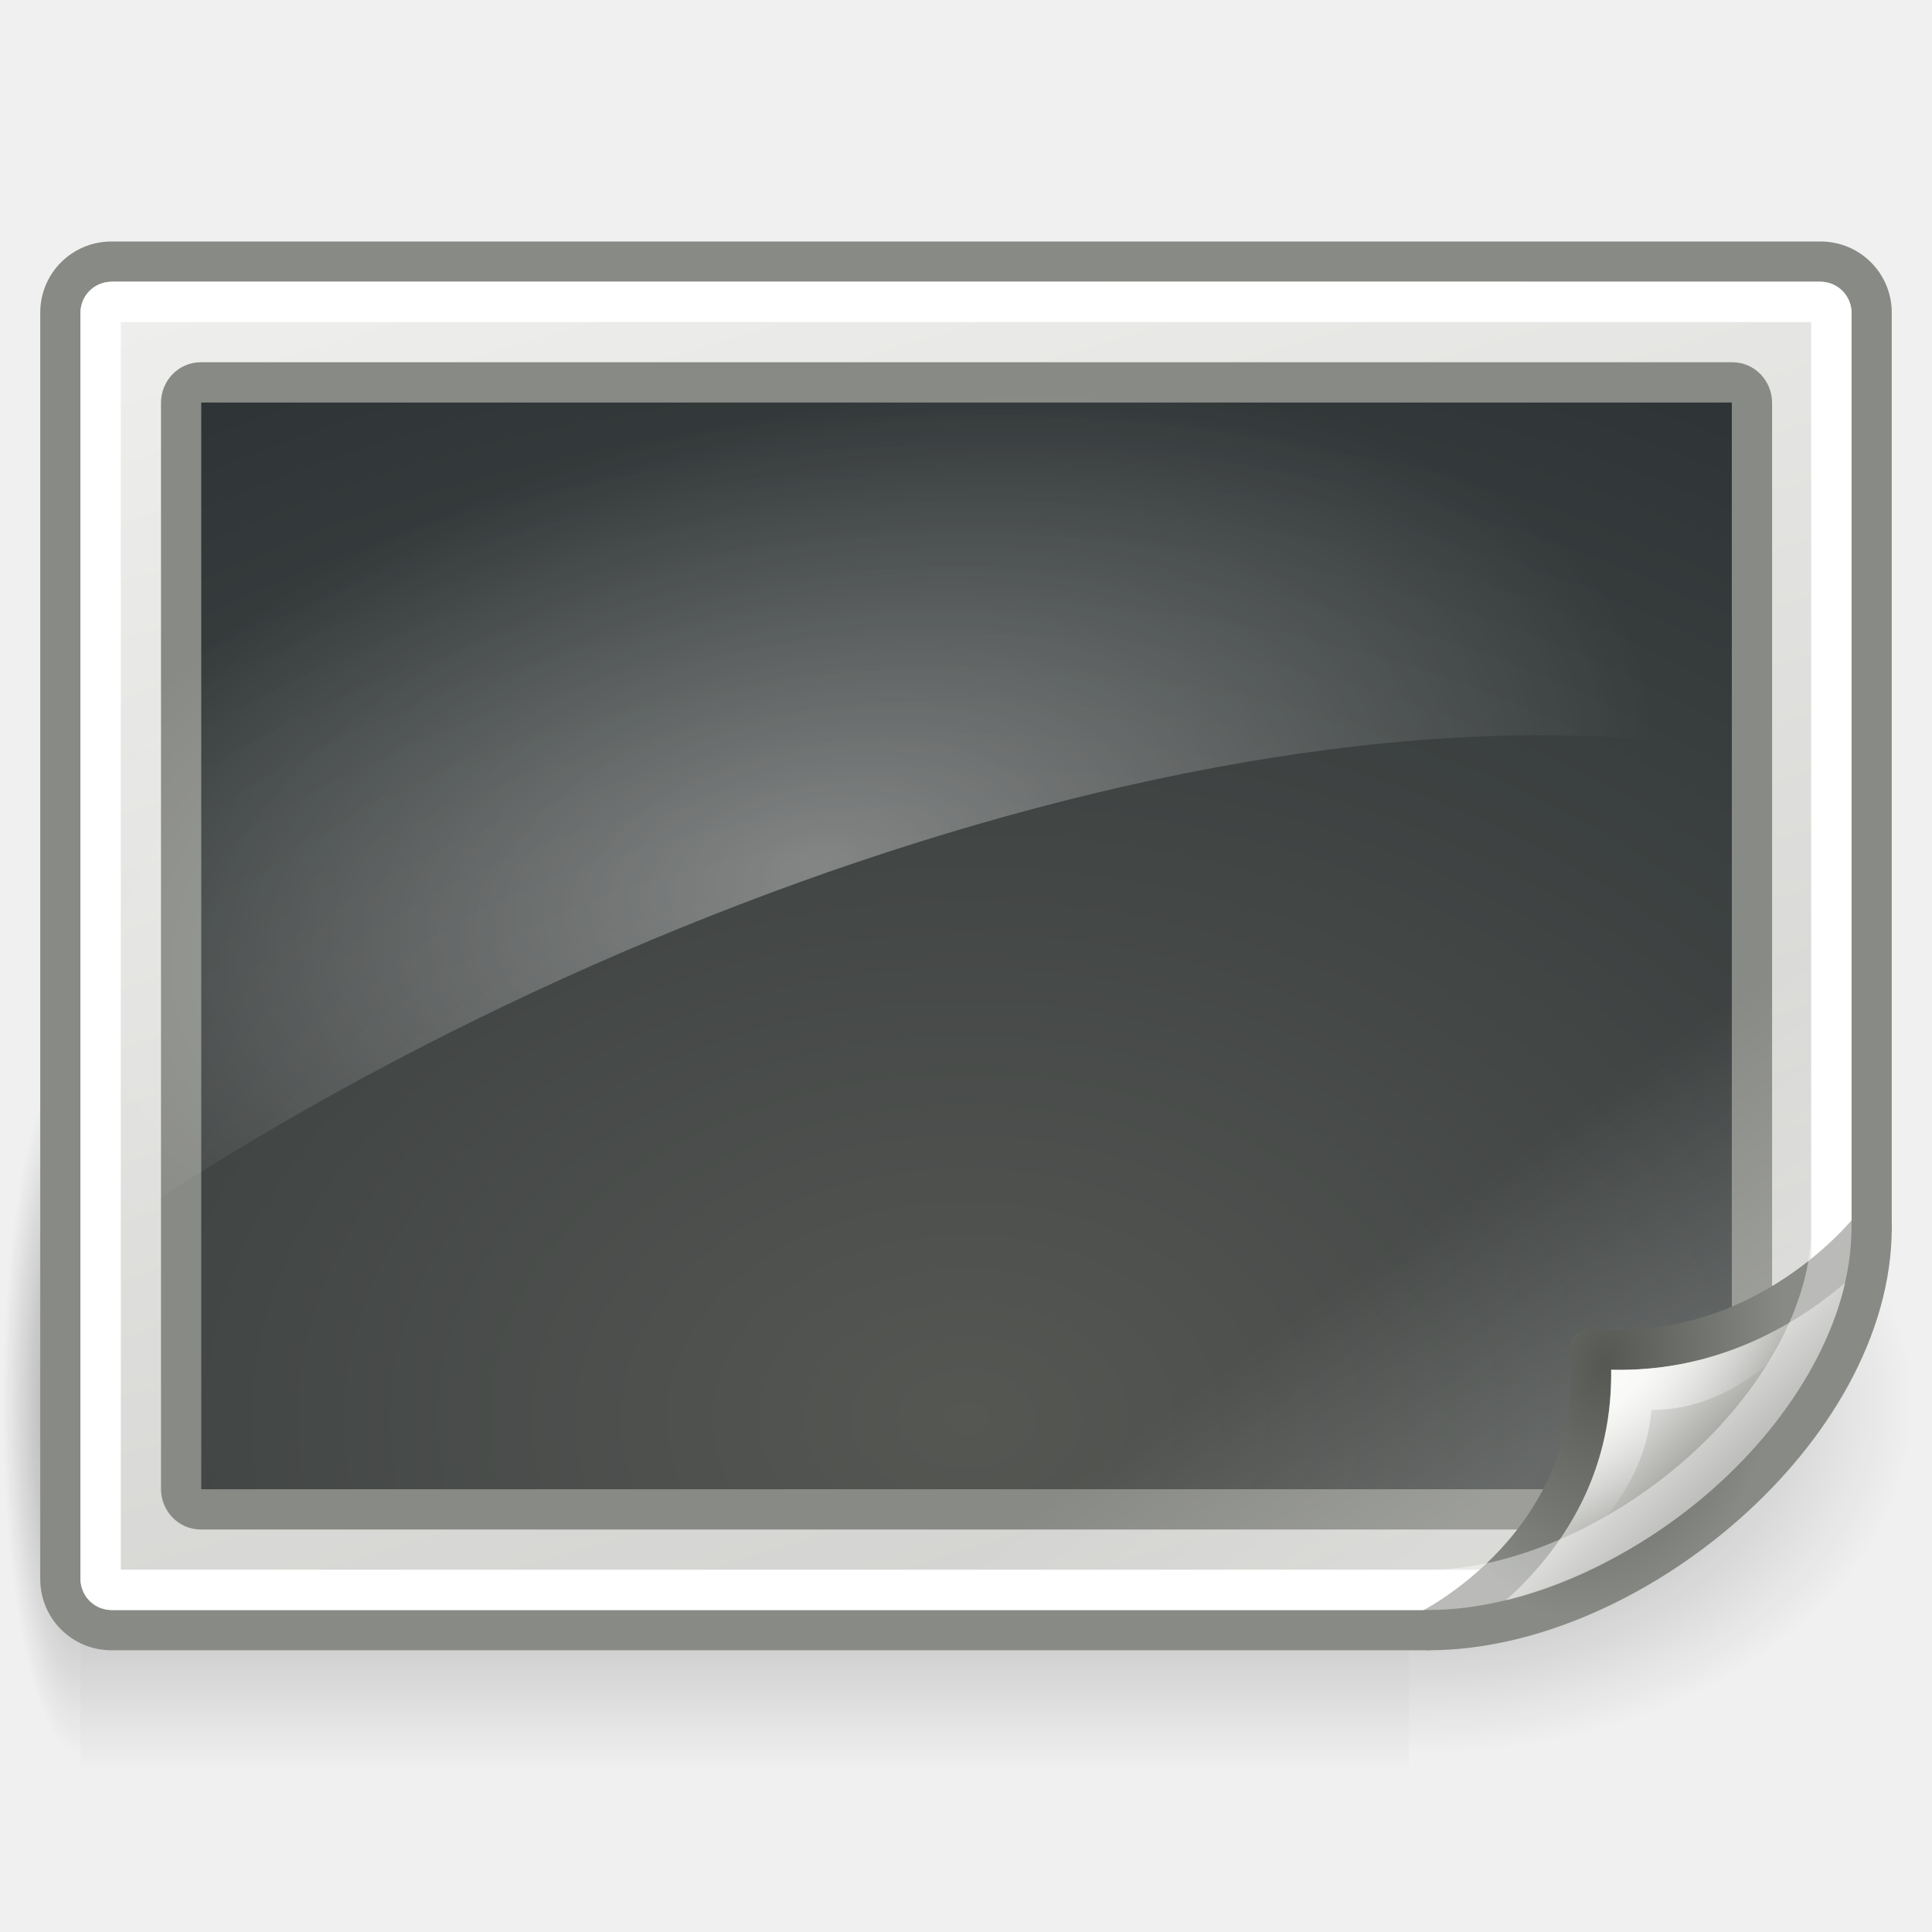
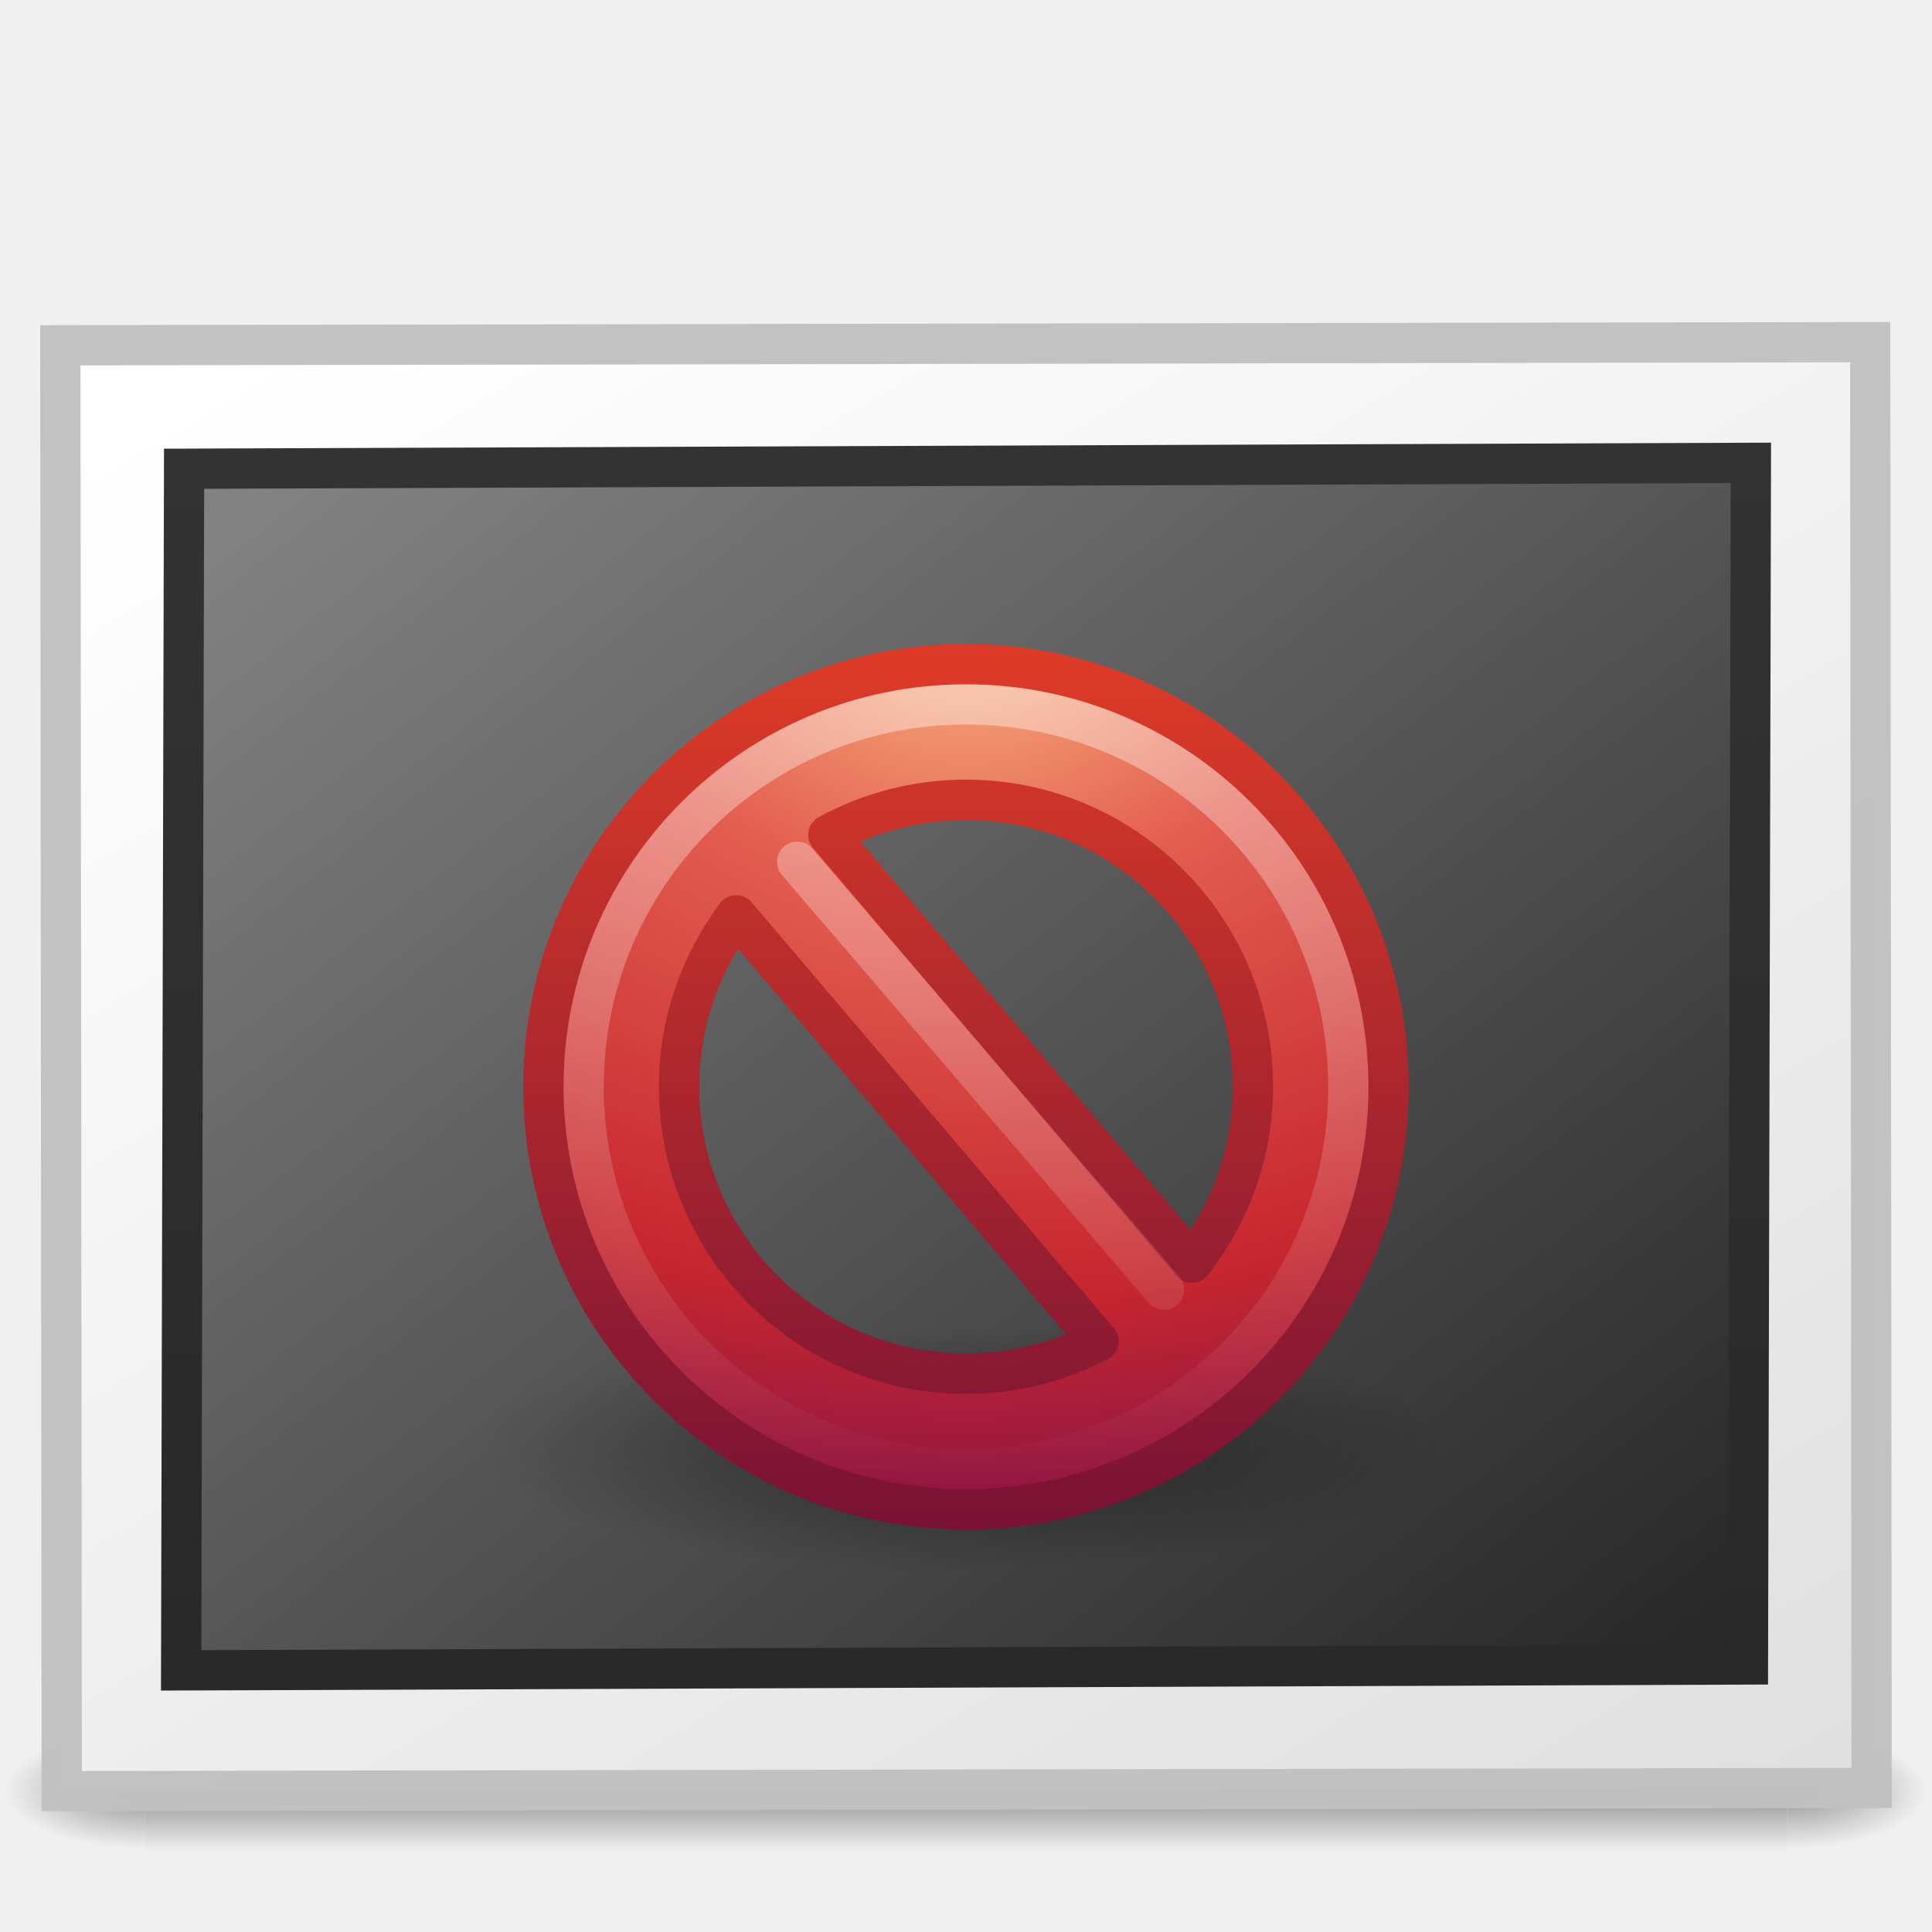
- <svg xmlns="http://www.w3.org/2000/svg" xmlns:xlink="http://www.w3.org/1999/xlink" width="48px" height="48px" id="svg1306">
-   <defs id="defs1308">
-     <linearGradient id="linearGradient6346">
-       <stop style="stop-color:#555753;stop-opacity:1" offset="0" id="stop6348" />
-       <stop style="stop-color:#2e3436;stop-opacity:1" offset="1" id="stop6350" />
+ <svg xmlns="http://www.w3.org/2000/svg" xmlns:xlink="http://www.w3.org/1999/xlink" version="1.0" width="48" height="48" id="svg3268">
+   <defs id="defs3270">
+     <radialGradient cx="605.714" cy="486.648" r="117.143" fx="605.714" fy="486.648" id="radialGradient19613" xlink:href="#linearGradient5060" gradientUnits="userSpaceOnUse" gradientTransform="matrix(0.02891661,0,0,0.01235294,26.9731,38.47085)" />
+     <linearGradient id="linearGradient5060">
+       <stop id="stop5062" style="stop-color:#000000;stop-opacity:1" offset="0" />
+       <stop id="stop5064" style="stop-color:#000000;stop-opacity:0" offset="1" />
    </linearGradient>
-     <linearGradient id="linearGradient5060">
-       <stop style="stop-color:black;stop-opacity:1;" offset="0" id="stop5062" />
-       <stop style="stop-color:black;stop-opacity:0;" offset="1" id="stop5064" />
+     <radialGradient cx="605.714" cy="486.648" r="117.143" fx="605.714" fy="486.648" id="radialGradient19616" xlink:href="#linearGradient5060" gradientUnits="userSpaceOnUse" gradientTransform="matrix(-0.0289166,0,0,0.01235294,21.02689,38.47085)" />
+     <linearGradient id="linearGradient5048">
+       <stop id="stop5050" style="stop-color:#000000;stop-opacity:0" offset="0" />
+       <stop id="stop5056" style="stop-color:#000000;stop-opacity:1" offset="0.5" />
+       <stop id="stop5052" style="stop-color:#000000;stop-opacity:0" offset="1" />
    </linearGradient>
-     <linearGradient id="linearGradient5048">
-       <stop style="stop-color:black;stop-opacity:0;" offset="0" id="stop5050" />
-       <stop id="stop5056" offset="0.5" style="stop-color:black;stop-opacity:1;" />
-       <stop style="stop-color:black;stop-opacity:0;" offset="1" id="stop5052" />
+     <linearGradient x1="302.857" y1="366.648" x2="302.857" y2="609.505" id="linearGradient19619" xlink:href="#linearGradient5048" gradientUnits="userSpaceOnUse" gradientTransform="matrix(0.08449704,0,0,0.01235294,-6.539646,38.47082)" />
+     <linearGradient id="linearGradient259-942">
+       <stop id="stop3802" style="stop-color:#ffffff;stop-opacity:1" offset="0" />
+       <stop id="stop3804" style="stop-color:#e0e0e0;stop-opacity:1" offset="1" />
    </linearGradient>
-     <linearGradient id="linearGradient6431">
-       <stop style="stop-color:#ffffff;stop-opacity:1;" offset="0" id="stop6433" />
-       <stop style="stop-color:#ffffff;stop-opacity:0;" offset="1" id="stop6435" />
+     <linearGradient x1="108.265" y1="110.281" x2="25.818" y2="14.029" id="linearGradient19610" xlink:href="#linearGradient259-942" gradientUnits="userSpaceOnUse" gradientTransform="matrix(0.5066363,0,0,0.3512482,-58.33808,-49.08599)" />
+     <linearGradient id="linearGradient3610-302">
+       <stop id="stop3796" style="stop-color:#333333;stop-opacity:1" offset="0" />
+       <stop id="stop3798" style="stop-color:#292929;stop-opacity:1" offset="1" />
    </linearGradient>
-     <linearGradient id="linearGradient6390">
-       <stop style="stop-color:#ffffff;stop-opacity:1" offset="0" id="stop6392" />
-       <stop style="stop-color:#ffffff;stop-opacity:0;" offset="1" id="stop6394" />
+     <linearGradient x1="-24.032" y1="-13.091" x2="-24.098" y2="-40.164" id="linearGradient19607" xlink:href="#linearGradient3610-302" gradientUnits="userSpaceOnUse" gradientTransform="matrix(1.114285,0,0,1.111111,2.751443,3.510343)" />
+     <linearGradient id="linearGradient4157-401-351">
+       <stop id="stop3790" style="stop-color:#262626;stop-opacity:1" offset="0" />
+       <stop id="stop3792" style="stop-color:#828282;stop-opacity:1" offset="1" />
    </linearGradient>
-     <linearGradient id="linearGradient6374">
-       <stop style="stop-color:#555753;stop-opacity:1;" offset="0" id="stop6376" />
-       <stop style="stop-color:#888a85;stop-opacity:1" offset="1" id="stop6378" />
+     <linearGradient x1="28.938" y1="17.333" x2="105.365" y2="92.824" id="linearGradient19605" xlink:href="#linearGradient4157-401-351" gradientUnits="userSpaceOnUse" gradientTransform="matrix(0.4908393,0,0,0.3803351,-57.35713,-48.33839)" />
+     <linearGradient id="linearGradient3781">
+       <stop id="stop3783" style="stop-color:#ffffff;stop-opacity:1" offset="0" />
+       <stop id="stop3785" style="stop-color:#ffffff;stop-opacity:0" offset="1" />
    </linearGradient>
-     <linearGradient id="linearGradient6366">
-       <stop style="stop-color:#ffffff;stop-opacity:1;" offset="0" id="stop6368" />
-       <stop style="stop-color:#ffffff;stop-opacity:0;" offset="1" id="stop6370" />
+     <linearGradient x1="24.481" y1="5.081" x2="24.481" y2="45.074" id="linearGradient2494" xlink:href="#linearGradient3781" gradientUnits="userSpaceOnUse" gradientTransform="matrix(0.5384199,0,0,0.5384199,-0.922077,-1.460498)" />
+     <linearGradient id="linearGradient4873">
+       <stop id="stop4875" style="stop-color:#ffffff;stop-opacity:1" offset="0" />
+       <stop id="stop4877" style="stop-color:#ffffff;stop-opacity:0" offset="1" />
    </linearGradient>
-     <linearGradient id="linearGradient6327">
-       <stop style="stop-color:#888a85;stop-opacity:1" offset="0" id="stop6329" />
-       <stop style="stop-color:#eeeeec;stop-opacity:1" offset="1" id="stop6331" />
+     <linearGradient x1="63.397" y1="-12.489" x2="63.397" y2="5.468" id="linearGradient2497" xlink:href="#linearGradient4873" gradientUnits="userSpaceOnUse" gradientTransform="matrix(1.086273,0,0,1.086248,-55.56661,15.81364)" />
+     <linearGradient id="linearGradient2490">
+       <stop id="stop2492" style="stop-color:#791235;stop-opacity:1" offset="0" />
+       <stop id="stop2494" style="stop-color:#dd3b27;stop-opacity:1" offset="1" />
    </linearGradient>
-     <linearGradient xlink:href="#linearGradient6327" id="linearGradient6333" x1="42.999" y1="36.812" x2="40.621" y2="34.434" gradientUnits="userSpaceOnUse" />
-     <linearGradient xlink:href="#linearGradient6327" id="linearGradient6360" x1="61.181" y1="137.976" x2="20.421" y2="2.675" gradientUnits="userSpaceOnUse" />
-     <linearGradient xlink:href="#linearGradient6366" id="linearGradient6372" x1="38.909" y1="35.96" x2="35.033" y2="30.679" gradientUnits="userSpaceOnUse" />
-     <radialGradient xlink:href="#linearGradient6374" id="radialGradient6382" cx="39.437" cy="34.339" fx="39.437" fy="34.339" r="6" gradientTransform="matrix(0.1875,-1.053432,0.7180811,0.127811,7.822709,71.03043)" gradientUnits="userSpaceOnUse" />
-     <radialGradient xlink:href="#linearGradient6390" id="radialGradient6396" cx="20.237" cy="25.043" fx="20.237" fy="25.043" r="22" gradientTransform="matrix(0.9409062,-0.2066504,0.109821,0.5000295,-1.554406,13.21956)" gradientUnits="userSpaceOnUse" />
-     <radialGradient xlink:href="#linearGradient6431" id="radialGradient6437" cx="40.18" cy="34.08" fx="40.18" fy="34.08" r="4.125" gradientTransform="matrix(1,0,0,0.9356061,0,2.307114)" gradientUnits="userSpaceOnUse" />
-     <radialGradient xlink:href="#linearGradient5060" id="radialGradient6909" gradientUnits="userSpaceOnUse" gradientTransform="matrix(-1.6064769e-2,0,0,7.4117646e-2,11.6816,-1.175078)" cx="605.714" cy="486.648" fx="605.714" fy="486.648" r="117.143" />
-     <radialGradient xlink:href="#linearGradient5060" id="radialGradient6912" gradientUnits="userSpaceOnUse" gradientTransform="matrix(0.1044211,0,0,7.4117646e-2,-27.93045,-1.175078)" cx="605.714" cy="486.648" fx="605.714" fy="486.648" r="117.143" />
-     <linearGradient xlink:href="#linearGradient5048" id="linearGradient6915" gradientUnits="userSpaceOnUse" gradientTransform="matrix(6.8343196e-2,0,0,7.4117646e-2,-6.201183,-1.175078)" x1="302.857" y1="366.648" x2="302.857" y2="609.505" />
-     <radialGradient xlink:href="#linearGradient6346" id="radialGradient6352" cx="24.014" cy="39.718" fx="24.014" fy="39.718" r="20.014" gradientTransform="matrix(2.003223,0,0,1.451356,-24.09092,-22.39475)" gradientUnits="userSpaceOnUse" />
+     <linearGradient x1="18.379" y1="44.98" x2="18.379" y2="3.082" id="linearGradient2502" xlink:href="#linearGradient2490" gradientUnits="userSpaceOnUse" gradientTransform="matrix(0.5160413,0,0,0.5160413,-0.384991,-0.3849911)" />
+     <linearGradient id="linearGradient3242">
+       <stop id="stop3244" style="stop-color:#f8b17e;stop-opacity:1" offset="0" />
+       <stop id="stop3246" style="stop-color:#e35d4f;stop-opacity:1" offset="0.262" />
+       <stop id="stop3248" style="stop-color:#c6262e;stop-opacity:1" offset="0.661" />
+       <stop id="stop3250" style="stop-color:#690b54;stop-opacity:1" offset="1" />
+     </linearGradient>
+     <radialGradient cx="23.896" cy="3.99" r="20.397" fx="23.896" fy="3.99" id="radialGradient2500" xlink:href="#linearGradient3242" gradientUnits="userSpaceOnUse" gradientTransform="matrix(0,1.231614,-1.625708,0,18.48658,-28.72078)" />
+     <linearGradient id="linearGradient8838">
+       <stop id="stop8840" style="stop-color:#000000;stop-opacity:1" offset="0" />
+       <stop id="stop8842" style="stop-color:#000000;stop-opacity:0" offset="1" />
+     </linearGradient>
+     <radialGradient cx="62.625" cy="4.625" r="10.625" fx="62.625" fy="4.625" id="radialGradient2478" xlink:href="#linearGradient8838" gradientUnits="userSpaceOnUse" gradientTransform="matrix(1.129412,0,0,0.2823525,-58.72941,19.69412)" />
  </defs>
  <g id="layer1">
-     <g id="g6917">
-       <rect y="26" x="2" height="18" width="33" id="rect6057" style="opacity:0.392;color:#000000;fill:url(#linearGradient6915);fill-opacity:1;fill-rule:nonzero;stroke:none;stroke-width:1;stroke-linecap:round;stroke-linejoin:miter;marker:none;marker-start:none;marker-mid:none;marker-end:none;stroke-miterlimit:4;stroke-dasharray:none;stroke-dashoffset:0;stroke-opacity:1;visibility:visible;display:inline;overflow:visible" />
-       <path id="path6059" d="M 35,26.001 C 35,26.001 35,44 35,44 C 37.31,44.014 40.033,43.272 42.39,42.027 C 45.519,40.374 48,37.833 48,34.999 C 48,30.031 41.999,26.001 35,26.001 z " style="opacity:0.402;color:#000000;fill:url(#radialGradient6912);fill-opacity:1;fill-rule:nonzero;stroke:none;stroke-width:1;stroke-linecap:round;stroke-linejoin:miter;marker:none;marker-start:none;marker-mid:none;marker-end:none;stroke-miterlimit:4;stroke-dasharray:none;stroke-dashoffset:0;stroke-opacity:1;visibility:visible;display:inline;overflow:visible" />
-       <path style="opacity:0.402;color:#000000;fill:url(#radialGradient6909);fill-opacity:1;fill-rule:nonzero;stroke:none;stroke-width:1;stroke-linecap:round;stroke-linejoin:miter;marker:none;marker-start:none;marker-mid:none;marker-end:none;stroke-miterlimit:4;stroke-dasharray:none;stroke-dashoffset:0;stroke-opacity:1;visibility:visible;display:inline;overflow:visible" d="M 2,26.001 C 2,26.001 2,44 2,44 C 1.173,44.034 1.3577825e-06,39.967 1.3577825e-06,34.999 C 1.3577825e-06,30.031 0.923,26.001 2,26.001 z " id="path6061" />
+     <g id="g3257" style="opacity:0.4">
+       <rect width="40.8" height="3" x="3.6" y="43" id="rect2879" style="fill:url(#linearGradient19619);fill-opacity:1;fill-rule:nonzero;stroke:none;stroke-width:1;marker:none;visibility:visible;display:inline;overflow:visible" />
+       <path d="m 3.6,43 c 0,0 0,3 0,3 C 2.111,46.006 0,45.328 0,44.5 0,43.672 1.662,43 3.6,43 z" id="path2881" style="fill:url(#radialGradient19616);fill-opacity:1;fill-rule:nonzero;stroke:none;stroke-width:1;marker:none;visibility:visible;display:inline;overflow:visible" />
+       <path d="m 44.4,43 c 0,0 0,3 0,3 1.489,0.006 3.6,-0.672 3.6,-1.5 0,-0.828 -1.662,-1.5 -3.6,-1.5 z" id="path2883" style="fill:url(#radialGradient19613);fill-opacity:1;fill-rule:nonzero;stroke:none;stroke-width:1;marker:none;visibility:visible;display:inline;overflow:visible" />
    </g>
-     <path style="fill:url(#linearGradient6360);fill-opacity:1.0;stroke:#888a85;stroke-width:1;stroke-linecap:round;stroke-linejoin:round;stroke-miterlimit:4;stroke-dashoffset:0;stroke-opacity:1" d="M 2.768,6.5 L 45.232,6.5 C 45.935,6.5 46.5,7.065 46.5,7.768 L 46.5,30.5 C 46.5,31.202 36.202,40.5 35.5,40.5 L 2.768,40.5 C 2.065,40.5 1.5,39.935 1.5,39.232 L 1.5,7.768 C 1.5,7.065 2.065,6.5 2.768,6.5 z " id="rect5350" />
-     <path style="fill:url(#radialGradient6352);fill-opacity:1.0;stroke:#888a85;stroke-width:1;stroke-linecap:round;stroke-linejoin:round;stroke-miterlimit:4;stroke-dashoffset:0;stroke-opacity:1" d="M 4.987,9.5 L 43.04,9.5 C 43.31,9.5 43.527,9.728 43.527,10.01 L 43.527,33.99 L 40.04,37.5 L 4.987,37.5 C 4.717,37.5 4.5,37.272 4.5,36.99 L 4.5,10.01 C 4.5,9.728 4.717,9.5 4.987,9.5 z " id="rect2063" />
-     <path style="opacity:0.172;fill:url(#linearGradient6372);fill-opacity:1;stroke:none;stroke-width:1;stroke-linecap:round;stroke-linejoin:round;stroke-miterlimit:4;stroke-dashoffset:0;stroke-opacity:1" d="M 14.781,40 L 35.406,40 C 35.416,39.996 35.423,39.996 35.469,39.969 C 35.56,39.914 35.708,39.81 35.875,39.688 C 36.209,39.443 36.66,39.094 37.188,38.656 C 38.243,37.781 39.611,36.608 40.938,35.406 C 42.264,34.204 43.564,32.962 44.531,32 C 45.015,31.519 45.418,31.119 45.688,30.812 C 45.822,30.659 45.911,30.519 45.969,30.438 C 45.983,30.417 45.992,30.42 46,30.406 L 46,13.781 L 14.781,40 z " id="path6364" />
-     <path style="fill:none;fill-opacity:1;stroke:#ffffff;stroke-width:1;stroke-linecap:round;stroke-linejoin:round;stroke-miterlimit:4;stroke-dashoffset:0;stroke-opacity:1" d="M 2.781,7.5 C 2.625,7.5 2.5,7.625 2.5,7.781 L 2.5,39.219 C 2.5,39.375 2.625,39.5 2.781,39.5 L 37.281,39.5 C 40.921,36.705 42.366,35.607 45.5,32.25 L 45.5,7.781 C 45.5,7.625 45.375,7.5 45.219,7.5 L 2.781,7.5 z " id="path6351" />
-     <path style="fill:url(#linearGradient6333);fill-rule:evenodd;stroke:url(#radialGradient6382);stroke-width:1px;stroke-linecap:butt;stroke-linejoin:round;stroke-opacity:1;fill-opacity:1.0" d="M 46.5,30.5 C 46.5,35.5 40.5,40.5 35.5,40.5 C 35.5,40.5 39.932,38.337 39.5,33.5 C 43.88,33.916 46.5,30.5 46.5,30.5 z " id="path6322" />
-     <path style="fill:url(#radialGradient6437);fill-opacity:1.0;fill-rule:evenodd;stroke:none;stroke-width:1px;stroke-linecap:butt;stroke-linejoin:round;stroke-opacity:1;opacity:0.733" d="M 45.719 31.969 C 44.578 32.933 42.68 34.089 40.031 34.031 C 40.06 36.774 38.699 38.588 37.469 39.688 C 38.953 38.706 40.825 37.372 41.031 35.031 C 43.192 35.028 44.619 33.311 45.688 32.031 C 45.693 32.01 45.713 31.99 45.719 31.969 z " id="path6339" />
-     <path style="fill:url(#radialGradient6396);fill-opacity:1.0;stroke:none;stroke-width:1;stroke-linecap:round;stroke-linejoin:round;stroke-miterlimit:4;stroke-dashoffset:0;stroke-opacity:1;opacity:0.345" d="M 2.781,7 C 2.354,7 2,7.354 2,7.781 L 2,31.094 C 14.715,22.185 34.055,15.625 46,19.312 L 46,7.781 C 46,7.354 45.646,7 45.219,7 L 2.781,7 z " id="path6384" />
-     <path style="fill:none;fill-opacity:1;stroke:#ffffff;stroke-width:1;stroke-linecap:round;stroke-linejoin:round;stroke-miterlimit:4;stroke-dashoffset:0;stroke-opacity:1;opacity:0.418" id="path6427" d="M 2.781,7.5 C 2.628,7.5 2.5,7.628 2.5,7.781 L 2.5,39.219 C 2.5,39.372 2.628,39.5 2.781,39.5 L 35.5,39.5 C 37.667,39.5 40.249,38.363 42.219,36.625 C 44.188,34.887 45.5,32.6 45.5,30.5 L 45.5,7.781 C 45.5,7.628 45.372,7.5 45.219,7.5 L 2.781,7.5 z " />
+     <rect width="44.966" height="35.922" x="-46.457" y="-44.503" transform="matrix(-0.9999985,0.00173317,-9.6052599e-4,-0.9999995,0,0)" id="rect3580" style="fill:url(#linearGradient19610);fill-opacity:1;stroke:#c1c1c1;stroke-width:1;stroke-linecap:round;stroke-linejoin:miter;stroke-miterlimit:4;stroke-opacity:0.969;stroke-dasharray:none" />
+     <rect width="38.927" height="29.854" rx="0" ry="0" x="-43.529" y="-41.517" transform="matrix(-0.9999929,0.00375523,0.00244093,-0.999997,0,0)" id="rect3582" style="fill:url(#linearGradient19605);fill-opacity:1;stroke:url(#linearGradient19607);stroke-width:1;stroke-linecap:round;stroke-linejoin:miter;stroke-miterlimit:4;stroke-opacity:1;stroke-dasharray:none" />
+     <g transform="translate(12,15)" id="g2481">
+       <path d="m 24,21 c 0,1.657 -5.373,3 -12,3 C 5.373,24 -2.5e-7,22.657 -2.5e-7,21 -2.5e-7,19.343 5.373,18 12,18 c 6.627,0 12,1.343 12,3 l 0,0 z" id="path8836" style="opacity:0.4;fill:url(#radialGradient2478);fill-opacity:1;fill-rule:evenodd;stroke:none;stroke-width:1;marker:none;visibility:visible;display:inline;overflow:visible" />
+       <path d="m 12,1.502 c -5.793,0 -10.498,4.706 -10.498,10.498 0,5.793 4.706,10.498 10.498,10.498 5.793,0 10.498,-4.706 10.498,-10.498 0,-5.793 -4.706,-10.498 -10.498,-10.498 z m 0,3.37 c 3.938,0 7.128,3.19 7.128,7.128 0,1.653 -0.573,3.162 -1.516,4.37 L 8.581,5.743 C 9.596,5.188 10.761,4.872 12,4.872 z M 6.291,7.743 15.29,18.322 c -0.984,0.513 -2.103,0.806 -3.29,0.806 -3.938,-1e-6 -7.128,-3.19 -7.128,-7.128 0,-1.6 0.53,-3.068 1.419,-4.257 z" id="path2555" style="fill:url(#radialGradient2500);fill-opacity:1;stroke:url(#linearGradient2502);stroke-width:1.004;stroke-linecap:round;stroke-linejoin:round;stroke-miterlimit:4;stroke-opacity:1;stroke-dasharray:none;stroke-dashoffset:0" />
+       <path d="m 21.5,12 c 0,5.247 -4.254,9.5 -9.5,9.5 -5.247,0 -9.5,-4.254 -9.5,-9.5 0,-5.247 4.253,-9.5 9.5,-9.5 5.246,0 9.5,4.253 9.5,9.5 l 0,0 z" id="path2463" style="opacity:0.4;fill:none;stroke:url(#linearGradient2497);stroke-width:1;stroke-miterlimit:4;stroke-opacity:1;stroke-dasharray:none" />
+       <path d="M 7.804,6.411 16.919,17.042" id="path3270" style="opacity:0.4;fill:none;stroke:url(#linearGradient2494);stroke-width:1px;stroke-linecap:round;stroke-linejoin:miter;stroke-opacity:1" />
+     </g>
  </g>
</svg>
